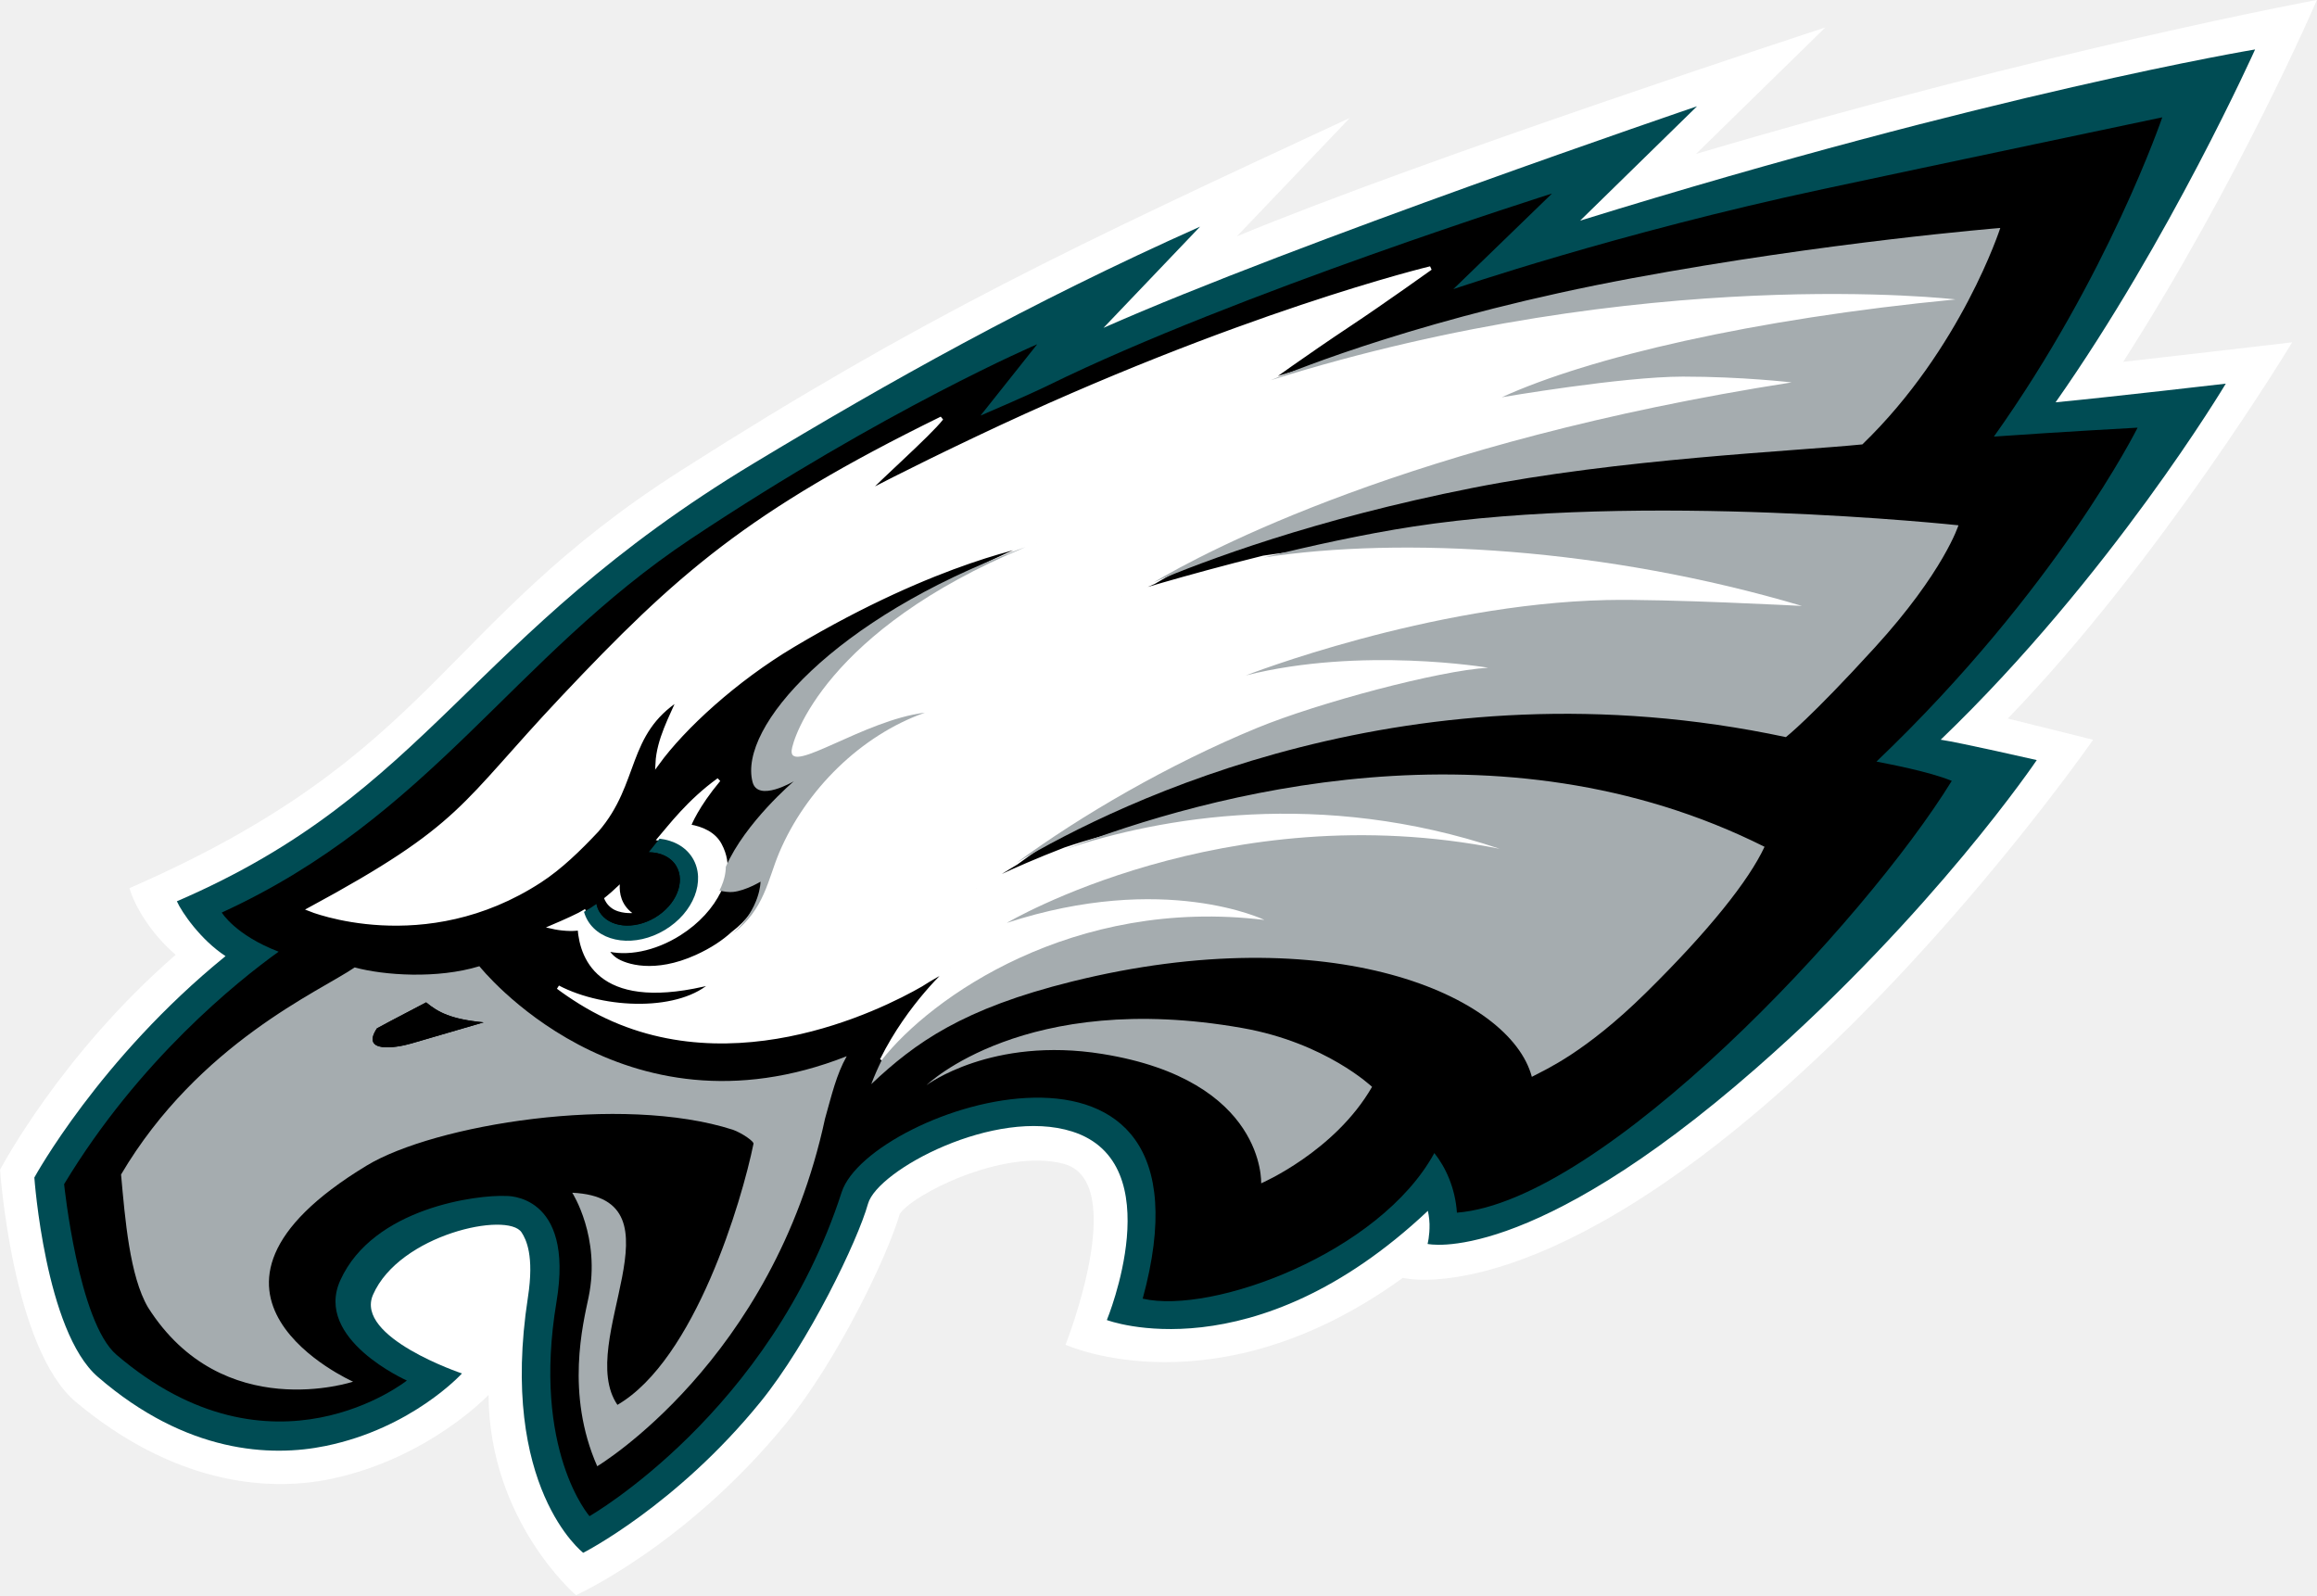
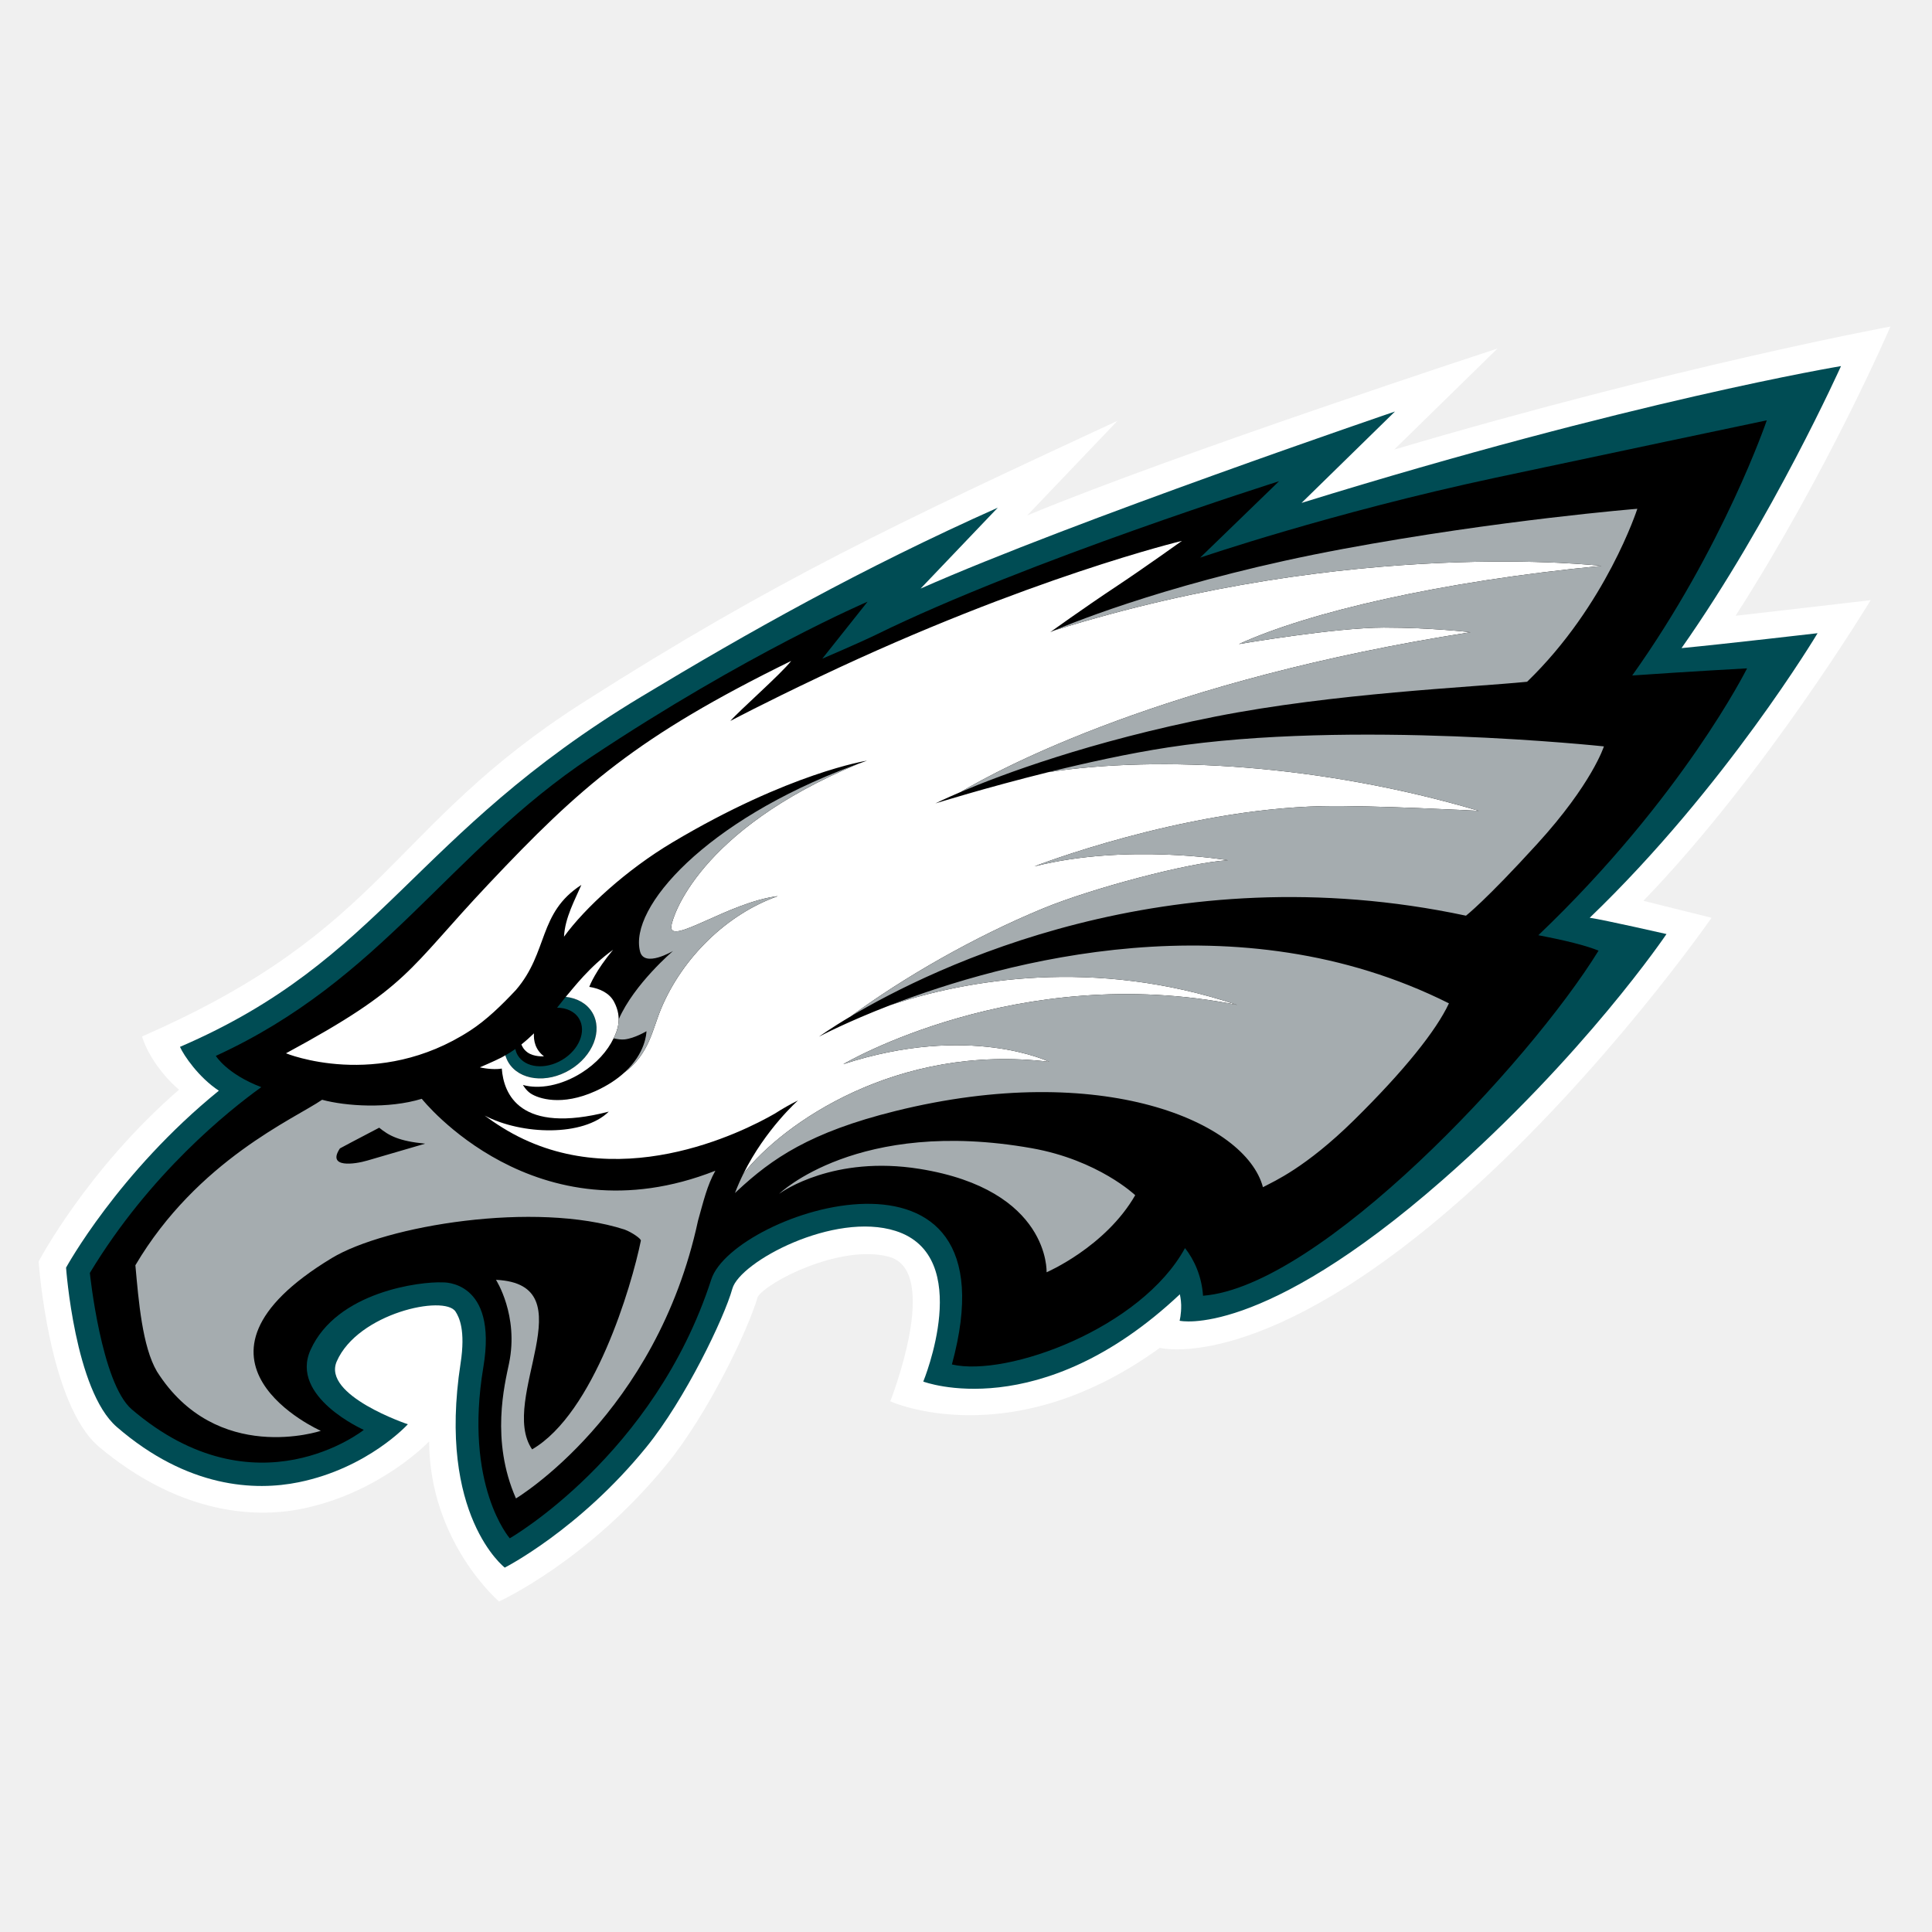
- <svg xmlns="http://www.w3.org/2000/svg" xml:space="preserve" height="131.2" viewBox="0 0 190.567 131.201" width="190.57" version="1.1">
-   <g transform="matrix(1.25 0 0 -1.25 -285.85 559.43)">
-     <g style="" transform="matrix(.25 0 0 .25 228.68 296.3)">
-       <path d="m355.26 573.93-29.726-31.156c48.693 20.232 154.87 54.967 154.87 54.967l-34.02-33.279c92.859 27.494 163.42 40.52 163.42 40.52s-20.448-47.587-50.997-95.24c5.909 0.638 44.481 5.133 44.481 5.133s-34.735-57.538-74.844-99.01l22.449-5.585s-34.977-50.405-81.139-91.548c-66.384-59.158-100.54-50.071-100.54-50.071-49.279-35.692-88.776-17.604-88.776-17.604s17.064 43.066-0.566 47.638c-15.891 4.13-40.068-8.295-43.087-13.279-3.137-10.867-16.349-38.463-29.998-55.167-26.172-32.02-55.193-45.108-55.193-45.108s-22.86 19.507-23.009 52.714c0 0-15.701-16.632-41.261-22.068-17.892-3.806-42.31-0.715-67.325 20.17-16.781 14.04-19.99 61.15-19.99 61.15s15.783 30.152 46.224 56.576c-6.737 5.781-10.867 13.053-12.163 17.542 80.913 35.316 80.969 69.028 145.3 110.01 63.376 40.377 103.2 58.942 175.91 92.71" fill="#fff" />
-       <path d="m315.85 545.33-25.42-26.64c50.205 22.222 156.22 58.315 156.22 58.315l-30.77-30.101c108.7 33.655 177.65 45.057 177.65 45.057s-22.531-50.215-52.514-92.87c14.518 1.394 44.799 4.911 44.799 4.911s-30.281-50.734-75.034-93.708c4.973-0.73 25.282-5.364 25.282-5.364s-26.99-40.047-73.898-81.123c-59.878-52.426-86.441-46.219-86.441-46.219s0.576 2.047 0.519 5.23c-0.041 1.759-0.417 3.353-0.432 3.482-46.095-43.38-84.497-28.743-84.497-28.743s17.049 41.277-9.103 49.608c-20.258 6.449-51.29-10.131-53.763-19.013-2.69-9.658-15.557-36.463-28.317-52.169-22.135-27.252-46.635-39.687-46.635-39.687s-22.274 17.136-14.549 67.289c1.687 10.929-0.478 15.197-1.671 17.033-3.657 5.595-32.153-0.509-39.106-16.406-4.906-11.227 23.41-20.715 23.41-20.715s-13.068-14.415-35.907-19.085c-14.359-2.95-36.602-2.01-59.956 18.21-13.819 11.96-16.683 52.44-16.683 52.44s17.069 31.269 50.318 58.274c-6.562 4.294-11.546 11.572-12.806 14.431 66.996 28.857 76.181 69.66 151.81 115.26 35.249 21.25 72.375 42.161 117.49 62.3" fill="#004c54" />
-       <g>
-         <path d="m493.87 404.54c2.684-0.555 13.69-2.546 19.82-5.086-23.014-37.327-91.8-110.62-130.24-113.64-0.432 6.429-2.926 11.911-5.94 15.691-14.426-26.367-58.474-42.552-76.762-38.319 22.207 81.35-72.005 50.354-79.231 28.023-18.756-57.986-66.368-85.269-66.368-85.269s-15.218 17.337-8.691 56.381c4.814 28.784-13.397 27.89-13.397 27.89-7.262 0.334-34.817-2.988-43.509-22.217-7.01-15.485 17.527-26.357 17.527-26.357s-35.429-28.286-76.418 6.773c-10.054 8.599-13.793 44.908-13.793 44.908 19.713 32.678 45.694 53.46 56.458 61.184-11.412 4.377-14.966 10.301-14.966 10.301 55.034 25.236 76.618 67.181 123.47 98.352 51.629 34.349 91.152 51.218 91.152 51.218l-14.914-18.771s12.487 5.338 17.933 8.007c49.166 24.13 132.47 50.426 132.47 50.426l-25.977-25.164s43.066 14.75 97.329 26.342c28.898 6.177 89.275 18.885 89.275 18.885s-14.184-41.698-44.316-84.029c18.201 1.281 37.821 2.35 37.821 2.35s-21.096-42.434-68.729-87.881" />
-         <path d="m270.07 461.06c-0.627-0.221-1.203-0.442-1.821-0.663 0.535 0.206 1.095 0.396 1.635 0.586 0.062 0.031 0.123 0.057 0.185 0.077" />
-         <path d="m267.95 460.29c0.103 0.041 0.196 0.072 0.298 0.108-0.098-0.036-0.195-0.067-0.298-0.108" />
-       </g>
-       <path d="m332.8 362.85s-26.321 12.785-67.824-0.777c0 0 57.25 33.943 129.72 19.507-47.021 15.794-89.352 8.29-114.35-0.118-14.662-5.657-23.374-10.337-23.374-10.337s3.672 2.685 10.538 6.758c16.977 12.487 40.274 26.007 63.324 35.501 15.999 6.588 47.88 15.105 60.845 15.85 0 0-33.346 5.647-63.766-2.021 0 0 48.163 18.792 94.896 19.831 15.65 0.35 51.459-1.548 51.459-1.548-51.65 15.331-105.18 18.35-141.76 12.739-20.787-5.153-37.188-10.291-37.188-10.291s2.875 1.455 8.362 3.79c13.186 7.827 67.279 36.895 167.85 52.586 0 0-12.857 1.527-28.579 1.527-16.071 0-47.685-5.431-47.685-5.431 22.896 10.46 66.045 20.602 119.4 25.745 0 0-81.53 9.674-180.23-21.261-0.849-0.36-1.306-0.566-1.306-0.566s10.409 7.54 22.166 15.341c8.666 5.75 21.204 14.724 21.204 14.724s-50.621-12.122-119.19-44.676c-19.332-9.175-29.541-14.637-29.541-14.637 2.967 3.43 16.72 15.495 20.047 19.785-50.883-24.953-69.459-41.462-99.694-73.512-26.969-28.6-25.745-33.583-66.677-55.708 0 0 30.153-12.379 60.696 7.514 5.287 3.435 10.27 8.264 15.002 13.31 10.805 12.533 7.231 25.39 21.574 34.627-2.047-4.767-5.415-10.815-5.719-17.054 6.891 9.494 20.51 21.991 35.666 31.032 38.541 22.978 64.116 26.938 64.116 26.938-0.987-0.345-1.939-0.694-2.901-1.044-52.673-21.898-61.272-50.518-61.54-53.522-0.571-6.454 19.039 8.002 35.074 9.957-16.869-5.955-31.346-20.299-38.355-36.864-2.973-7.015-3.878-15.007-12.204-21.256-2.35-2.139-5.431-4.248-9.535-6.104-11.072-5.004-18.73-2.479-21.322-0.746-1.558 1.034-2.52 2.788-2.52 2.788 5.364-1.512 12.657-0.196 19.312 4.006 4.917 3.101 8.568 7.2 10.532 11.355 0.005 0 0.01 0 0.015-0.005 1.07 2.217 3.075 6.547 0.129 12.06-1.496 2.813-4.603 4.33-8.146 4.886 0.221 0.591 2.067 5.282 7.848 12.214-7.853-5.647-12.94-12.435-15.583-15.506 3.713-0.416 6.922-2.155 8.717-5.138 3.543-5.909 0.242-14.374-7.38-18.915-7.622-4.551-16.668-3.446-20.216 2.453-0.442 0.741-0.777 1.538-1.013 2.35-0.406-0.231-0.802-0.473-1.214-0.684-2.386-1.234-7.195-3.276-7.195-3.276 2.278-0.53 5.328-0.761 7.226-0.401 0.627-8.347 5.847-21.765 35.234-14.184-8.393-8.259-28.615-7.714-40.87-1.296 1.666-1.245 3.59-2.571 5.878-3.991 36.854-22.896 79.293-1.342 89.655 4.623 2.53 1.62 5.086 3.086 7.673 4.361 0 0-10.738-9.473-18.016-24.166 12.914 16.514 50.426 42.989 100.73 36.874" stroke="#fff" fill="#fff" />
-       <path d="m198.06 399.17c1.414-5.441 10.862 0.18 10.862 0.18s-12.775-10.815-17.892-22.49c-0.031-0.643 0-2.983-1.682-6.274 1.244-0.288 2.541-0.473 3.631-0.355 3.307 0.36 7.179 2.695 7.179 2.695s0.077-6.933-7.293-13.634c8.326 6.249 9.231 14.241 12.204 21.256 7.01 16.565 21.487 30.908 38.355 36.864-16.035-1.954-35.645-16.411-35.074-9.957 0.268 3.003 8.866 31.623 61.54 53.522-0.54-0.19-1.831-0.653-1.934-0.694-48.271-18.01-73.651-46.625-69.896-61.113" fill="#a5acaf" />
-       <path d="m177.96 377.07c2.505-4.176 0.015-10.255-5.564-13.587-5.58-3.328-12.132-2.643-14.642 1.538-0.386 0.638-0.617 1.332-0.771 2.047-1.059-0.751-2.155-1.445-3.286-2.078 0.237-0.813 0.571-1.61 1.013-2.35 3.549-5.899 12.595-7.005 20.216-2.453 7.622 4.541 10.924 13.006 7.38 18.915-1.795 2.983-5.004 4.721-8.717 5.138-0.854-1.065-1.81-2.278-2.854-3.564 3.086-0.036 5.811-1.244 7.226-3.605" fill="#004c54" />
-       <path d="m172.4 363.49c5.58 3.333 8.069 9.411 5.564 13.587-1.414 2.361-4.14 3.569-7.226 3.605-2.15-2.648-4.701-5.621-7.627-8.455-0.144-2.361 0.396-5.359 3.302-7.555 0 0-3.312-0.273-5.467 1.317-1.224 0.905-1.749 1.975-1.965 2.592-0.648-0.525-1.317-1.023-1.995-1.507 0.154-0.715 0.386-1.409 0.771-2.047 2.51-4.181 9.062-4.865 14.642-1.538" />
-       <path d="m160.95 365.99c2.155-1.589 5.467-1.317 5.467-1.317-2.906 2.196-3.446 5.194-3.302 7.555-1.306-1.265-2.679-2.494-4.13-3.646 0.216-0.617 0.741-1.687 1.965-2.592" fill="#fff" />
-       <g fill="#a5acaf">
-         <path d="m474.27 445.5s-35.81 1.898-51.459 1.548c-46.733-1.039-94.896-19.831-94.896-19.831 30.42 7.668 63.766 2.021 63.766 2.021-12.965-0.746-44.846-9.262-60.845-15.85-23.05-9.494-46.347-23.014-63.324-35.501 27.175 16.112 104.45 53.984 202.52 33.089 0 0 6.408 4.932 23.472 23.657 18.098 19.846 21.95 32.092 21.95 32.092s-83.253 8.938-143.53-0.334c-13.001-1.995-26.99-5.081-39.415-8.151 36.581 5.611 90.113 2.592 141.76-12.739" />
-         <path d="m282.14 346.65c68.055 16.884 115.35-3.584 121.03-25.087 0 0 0.231 0.113 0.669 0.35 2.756 1.497 13.33 6.007 29.247 21.667 16.714 16.452 27.19 29.648 31.33 38.53-69.614 34.894-146.44 13.891-184.07-0.643 24.994 8.409 67.325 15.912 114.35 0.118-72.468 14.436-129.72-19.507-129.72-19.507 41.503 13.562 67.824 0.777 67.824 0.777-50.308 6.115-87.82-20.361-100.73-36.874-0.993-2.021-1.929-4.13-2.762-6.331 11.649 10.975 24.105 19.877 52.833 27" />
-         <path d="m514.67 526.17c-53.357-5.143-96.506-15.285-119.4-25.745 0 0 31.613 5.431 47.685 5.431 15.722 0 28.579-1.527 28.579-1.527-100.57-15.691-154.66-44.758-167.85-52.586 13.361 5.662 42.295 16.581 83.721 24.789 39.075 7.74 84.477 9.663 102.76 11.484 26.064 25.179 36.298 56.962 36.298 56.962s-45.391-3.662-96.912-13.222c-53.578-9.946-88.205-23.92-95.112-26.846 98.702 30.934 180.23 21.261 180.23 21.261" />
-         <path d="m243.84 319.37s17.151 12.904 46.26 8.223c43.061-6.922 41.827-34.051 41.827-34.051s19.384 8.337 29.186 25.385c0 0-12.158 11.602-34.144 15.485-57.327 10.126-83.129-15.043-83.129-15.043" />
-         <path d="m108.3 330.36c-4.258-1.265-13.459-2.571-9.087 3.981 0 0 5.534 2.983 12.934 6.819 3.183-2.607 6.49-4.428 15.146-5.256 0 0-15.542-4.516-18.993-5.544zm17.866 20.319c-11.057-3.384-25.082-2.417-32.822-0.319-8.923-6.151-41.05-19.903-61.488-54.499 1.054-11.726 2.268-26.733 7.087-34.961 19.651-31.037 53.979-19.563 53.979-19.563s-52.154 23.143 3.595 56.88c17.799 10.769 67.037 18.854 96.403 9.411 2.505-0.92 5.601-3.122 5.39-3.682-3.045-14.95-15.372-56.813-35.81-68.714-11.299 16.498 18.519 54.386-11.895 55.831 0 0 7.565-11.731 4.304-27.489-1.435-6.917-6.146-25.385 2.273-44.496 0 0 46.234 27.653 59.955 91.476 1.779 6.285 2.983 11.613 5.714 16.437-59.405-23.41-96.686 23.688-96.686 23.688" />
-       </g>
-       <path d="m99.216 334.34c-4.371-6.552 4.829-5.246 9.087-3.981 3.451 1.028 18.993 5.544 18.993 5.544-8.655 0.828-11.962 2.648-15.146 5.256-7.401-3.837-12.934-6.819-12.934-6.819" />
+ <svg xmlns="http://www.w3.org/2000/svg" width="500" height="500" viewBox="0 0 500 500">
+   <g fill="none" fill-rule="evenodd">
+     <polygon points="0 0 500 0 500 500 0 500" />
+     <g transform="translate(10 84)">
+       <path fill="#FFF" d="M279.196,24.913 L255.835,49.398 C294.102,33.498 377.547,6.2 377.547,6.2 L350.811,32.354 C423.788,10.747 479.244,0.509 479.244,0.509 C479.244,0.509 463.174,37.907 439.167,75.357 C443.811,74.856 474.123,71.324 474.123,71.324 C474.123,71.324 446.826,116.542 415.305,149.135 L432.947,153.524 C432.947,153.524 405.459,193.137 369.181,225.47 C317.01,271.962 290.166,264.82 290.166,264.82 C251.438,292.869 220.398,278.655 220.398,278.655 C220.398,278.655 233.808,244.81 219.953,241.217 C207.464,237.971 188.464,247.736 186.092,251.652 C183.626,260.192 173.243,281.88 162.517,295.007 C141.948,320.171 119.141,330.457 119.141,330.457 C119.141,330.457 101.176,315.127 101.059,289.03 C101.059,289.03 88.719,302.101 68.632,306.373 C54.571,309.364 35.381,306.935 15.722,290.521 C2.522,279.504 0,242.478 0,242.478 C0,242.478 12.404,218.781 36.327,198.015 C31.032,193.472 27.787,187.757 26.768,184.229 C90.356,156.474 90.401,129.981 140.954,97.773 C190.76,66.041 222.059,51.451 279.196,24.913" />
+       <path fill="#004C54" d="M248.221,47.389 L228.243,68.329 C267.698,50.865 351.017,22.5 351.017,22.5 L326.836,46.156 C412.265,19.707 466.448,10.747 466.448,10.747 C466.448,10.747 448.742,50.21 425.178,83.732 C436.588,82.637 460.386,79.872 460.386,79.872 C460.386,79.872 436.588,119.743 401.417,153.516 C405.326,154.09 421.286,157.731 421.286,157.731 C421.286,157.731 400.075,189.204 363.211,221.485 C316.154,262.686 295.278,257.808 295.278,257.808 C295.278,257.808 295.731,256.199 295.686,253.697 C295.654,252.315 295.359,251.062 295.347,250.961 C259.121,285.053 228.942,273.55 228.942,273.55 C228.942,273.55 242.34,241.111 221.788,234.564 C205.868,229.496 181.48,242.526 179.536,249.506 C177.422,257.096 167.31,278.162 157.283,290.505 C139.887,311.922 120.633,321.695 120.633,321.695 C120.633,321.695 103.128,308.228 109.199,268.813 C110.524,260.225 108.823,256.87 107.885,255.427 C105.011,251.03 82.616,255.827 77.152,268.32 C73.296,277.143 95.55,284.6 95.55,284.6 C95.55,284.6 85.28,295.929 67.331,299.599 C56.042,301.907 38.562,301.171 20.208,285.279 C9.348,275.878 7.097,244.066 7.097,244.066 C7.097,244.066 20.512,219.492 46.641,198.269 C41.484,194.895 37.568,189.176 36.577,186.928 C89.229,164.251 96.447,132.184 155.884,96.35 C183.586,79.65 212.763,63.216 248.221,47.389" />
+       <path fill="#000" d="M447.242,24.78 C447.242,24.78 436.095,57.55 412.415,90.817 C426.718,89.811 442.137,88.97 442.137,88.97 C442.137,88.97 425.558,122.318 388.124,158.034 C390.234,158.471 398.883,160.035 403.701,162.032 C385.614,191.366 331.557,248.969 301.345,251.337 C301.005,246.285 299.045,241.976 296.677,239.006 C285.34,259.728 250.723,272.447 236.35,269.12 C253.802,205.189 179.763,229.548 174.084,247.097 C159.344,292.667 121.926,314.109 121.926,314.109 C121.926,314.109 109.966,300.484 115.095,269.799 C118.878,247.178 104.567,247.881 104.567,247.881 C98.86,247.619 77.204,250.23 70.374,265.341 C64.865,277.511 84.148,286.055 84.148,286.055 C84.148,286.055 56.305,308.284 24.093,280.732 C16.191,273.975 13.253,245.44 13.253,245.44 C28.745,219.759 49.163,203.427 57.622,197.356 C48.654,193.917 45.861,189.261 45.861,189.261 C89.111,169.428 106.074,136.464 142.894,111.967 C183.469,84.973 214.529,71.716 214.529,71.716 L202.808,86.468 C202.808,86.468 212.622,82.273 216.902,80.175 C255.54,61.211 321.008,40.546 321.008,40.546 L300.593,60.322 C300.593,60.322 334.438,48.731 377.082,39.621 C399.793,34.767 447.242,24.78 447.242,24.78 Z M136.423,173.987 C135.753,174.824 135.001,175.777 134.18,176.788 C136.605,176.816 138.747,177.766 139.859,179.621 C141.827,182.903 139.871,187.68 135.486,190.299 C131.101,192.914 125.951,192.377 123.979,189.091 C123.676,188.59 123.494,188.044 123.373,187.482 C122.54,188.072 121.679,188.618 120.79,189.115 C120.976,189.754 121.239,190.38 121.586,190.962 C124.375,195.598 131.484,196.467 137.474,192.89 C143.464,189.321 146.059,182.669 143.274,178.025 C141.864,175.68 139.342,174.314 136.423,173.987 Z" />
+       <path fill="#FFF" d="M295.889,55.978 C295.889,55.978 286.035,63.03 279.225,67.549 C269.985,73.68 261.805,79.605 261.805,79.605 C261.805,79.605 262.165,79.444 262.832,79.161 C340.4,54.85 404.473,62.452 404.473,62.452 C362.54,66.494 328.63,74.464 310.637,82.685 C310.637,82.685 335.481,78.417 348.111,78.417 C360.467,78.417 370.571,79.617 370.571,79.617 C291.536,91.949 249.025,114.792 238.662,120.944 C234.35,122.779 232.09,123.922 232.09,123.922 C232.09,123.922 244.979,119.885 261.316,115.835 C290.064,111.426 332.135,113.798 372.725,125.846 C372.725,125.846 344.583,124.355 332.284,124.63 C295.557,125.446 257.707,140.215 257.707,140.215 C281.613,134.188 307.82,138.626 307.82,138.626 C297.631,139.212 272.576,145.905 260.002,151.083 C241.887,158.544 223.579,169.169 210.237,178.983 C204.841,182.184 201.956,184.293 201.956,184.293 L201.97,184.286 C202.324,184.097 209.109,180.497 220.325,176.169 C239.968,169.561 273.235,163.664 310.188,176.077 C253.237,164.731 208.244,191.407 208.244,191.407 C240.861,180.749 261.546,190.796 261.546,190.796 C222.01,185.991 192.53,206.797 182.382,219.775 C188.101,208.228 196.54,200.783 196.54,200.783 C194.507,201.786 192.498,202.938 190.509,204.211 C182.365,208.899 149.013,225.838 120.051,207.844 C118.252,206.729 116.74,205.686 115.431,204.708 C125.062,209.752 140.954,210.18 147.55,203.689 C124.456,209.647 120.354,199.102 119.861,192.542 C118.369,192.825 115.972,192.643 114.182,192.227 C114.182,192.227 117.961,190.623 119.836,189.653 C120.16,189.487 120.471,189.297 120.79,189.115 C120.976,189.754 121.239,190.38 121.586,190.962 C124.375,195.598 131.484,196.467 137.474,192.89 C143.464,189.321 146.059,182.669 143.274,178.025 C141.864,175.68 139.342,174.314 136.423,173.987 C138.501,171.574 142.498,166.239 148.67,161.801 C144.127,167.249 142.676,170.935 142.502,171.4 C145.287,171.837 147.728,173.029 148.904,175.24 C151.22,179.573 149.644,182.976 148.803,184.718 C148.799,184.714 148.795,184.714 148.791,184.714 C147.247,187.979 144.377,191.201 140.514,193.638 C135.284,196.94 129.553,197.974 125.337,196.786 C125.337,196.786 126.093,198.164 127.317,198.977 C129.355,200.339 135.373,202.323 144.074,198.391 C147.3,196.932 149.721,195.275 151.568,193.593 C158.111,188.683 158.823,182.402 161.159,176.889 C166.667,163.871 178.045,152.598 191.302,147.918 C178.7,149.454 163.289,160.815 163.737,155.743 C163.947,153.382 170.705,130.89 212.1,113.681 C212.856,113.406 213.604,113.131 214.38,112.86 C214.38,112.86 194.28,115.972 163.992,134.031 C152.081,141.136 141.379,150.957 135.963,158.418 C136.201,153.516 138.848,148.763 140.457,145.016 C129.185,152.275 131.994,162.379 123.502,172.229 C119.784,176.194 115.867,179.989 111.713,182.689 C87.709,198.322 64.012,188.594 64.012,188.594 C96.18,171.206 95.218,167.29 116.413,144.814 C140.174,119.626 154.773,106.652 194.761,87.042 C192.146,90.413 181.339,99.895 179.007,102.59 C179.007,102.59 187.03,98.298 202.222,91.088 C256.106,65.504 295.889,55.978 295.889,55.978 Z M128.186,183.432 C128.073,185.288 128.498,187.644 130.781,189.37 C130.781,189.37 128.178,189.584 126.485,188.335 C125.523,187.624 125.111,186.783 124.941,186.298 C126.081,185.393 127.16,184.427 128.186,183.432 Z" />
+       <path fill="#A5ACAF" d="M99.155,200.367 C99.155,200.367 128.453,237.381 175.139,218.983 C172.993,222.774 172.047,226.961 170.649,231.9 C159.865,282.058 123.53,303.79 123.53,303.79 C116.914,288.771 120.616,274.257 121.744,268.821 C124.306,256.438 118.361,247.218 118.361,247.218 C142.264,248.354 118.83,278.129 127.71,291.095 C143.771,281.743 153.459,248.843 155.852,237.094 C156.018,236.653 153.584,234.924 151.616,234.2 C128.538,226.78 89.843,233.133 75.855,241.596 C32.043,268.11 73.029,286.298 73.029,286.298 C73.029,286.298 46.051,295.315 30.608,270.923 C26.821,264.456 25.867,252.663 25.038,243.448 C41.1,216.259 66.348,205.452 73.361,200.618 C79.444,202.267 90.465,203.027 99.155,200.367 Z M191.629,224.969 C191.629,224.969 211.906,205.189 256.959,213.147 C274.237,216.198 283.792,225.317 283.792,225.317 C276.088,238.715 260.855,245.266 260.855,245.266 C260.855,245.266 261.825,223.946 227.984,218.506 C205.794,214.939 192.446,224.373 191.665,224.942 Z M220.325,176.169 C249.898,164.748 310.273,148.241 364.981,175.664 C361.728,182.644 353.495,193.015 340.359,205.945 C327.85,218.252 319.541,221.796 317.374,222.972 C317.031,223.158 316.849,223.247 316.849,223.247 C312.383,206.349 275.215,190.263 221.732,203.532 C199.645,209.008 189.797,215.822 180.809,224.19 L180.211,224.751 C180.866,223.021 181.602,221.364 182.382,219.775 C192.53,206.797 222.01,185.991 261.546,190.796 C261.546,190.796 240.861,180.749 208.244,191.407 C208.244,191.407 253.237,164.731 310.188,176.077 C273.235,163.664 239.968,169.561 220.325,176.169 Z M88.137,207.848 C82.321,210.863 77.972,213.208 77.972,213.208 C74.537,218.357 81.768,217.33 85.114,216.336 C87.826,215.528 100.04,211.979 100.04,211.979 C93.238,211.328 90.639,209.897 88.137,207.848 Z M212.1,113.681 C170.705,130.89 163.947,153.382 163.737,155.743 C163.289,160.815 178.7,149.454 191.302,147.918 C178.045,152.598 166.667,163.871 161.159,176.889 C158.823,182.402 158.111,188.683 151.568,193.593 C157.084,188.578 157.291,183.397 157.299,182.915 L157.299,182.879 C157.299,182.879 154.255,184.714 151.657,184.997 C150.8,185.09 149.781,184.944 148.803,184.718 C150.125,182.131 150.101,180.292 150.125,179.787 C154.146,170.612 164.186,162.112 164.186,162.112 C164.186,162.112 156.761,166.53 155.65,162.254 C152.699,150.868 172.645,128.38 210.58,114.226 C210.661,114.194 211.676,113.83 212.1,113.681 Z M292.291,109.429 C339.664,102.142 405.091,109.166 405.091,109.166 C405.091,109.166 402.064,118.79 387.841,134.386 C374.431,149.102 369.395,152.978 369.395,152.978 C292.324,136.557 231.593,166.32 210.237,178.983 C223.579,169.169 241.887,158.544 260.002,151.083 C272.576,145.905 297.631,139.212 307.82,138.626 C307.82,138.626 281.613,134.188 257.707,140.215 C257.707,140.215 295.557,125.446 332.284,124.63 C344.583,124.355 372.725,125.846 372.725,125.846 C332.135,113.798 290.064,111.426 261.316,115.835 C271.081,113.422 282.074,110.997 292.291,109.429 Z M413.74,47.672 C413.74,47.672 405.697,72.65 385.214,92.438 C370.846,93.868 335.166,95.38 304.457,101.463 C271.901,107.913 249.163,116.494 238.662,120.944 C249.025,114.792 291.536,91.949 370.571,79.617 C370.571,79.617 360.467,78.417 348.111,78.417 C335.481,78.417 310.637,82.685 310.637,82.685 C328.63,74.464 362.54,66.494 404.473,62.452 C404.473,62.452 340.4,54.85 262.832,79.161 C268.26,76.861 295.472,65.88 337.579,58.063 C378.068,50.55 413.74,47.672 413.74,47.672 Z" />
    </g>
  </g>
</svg>
